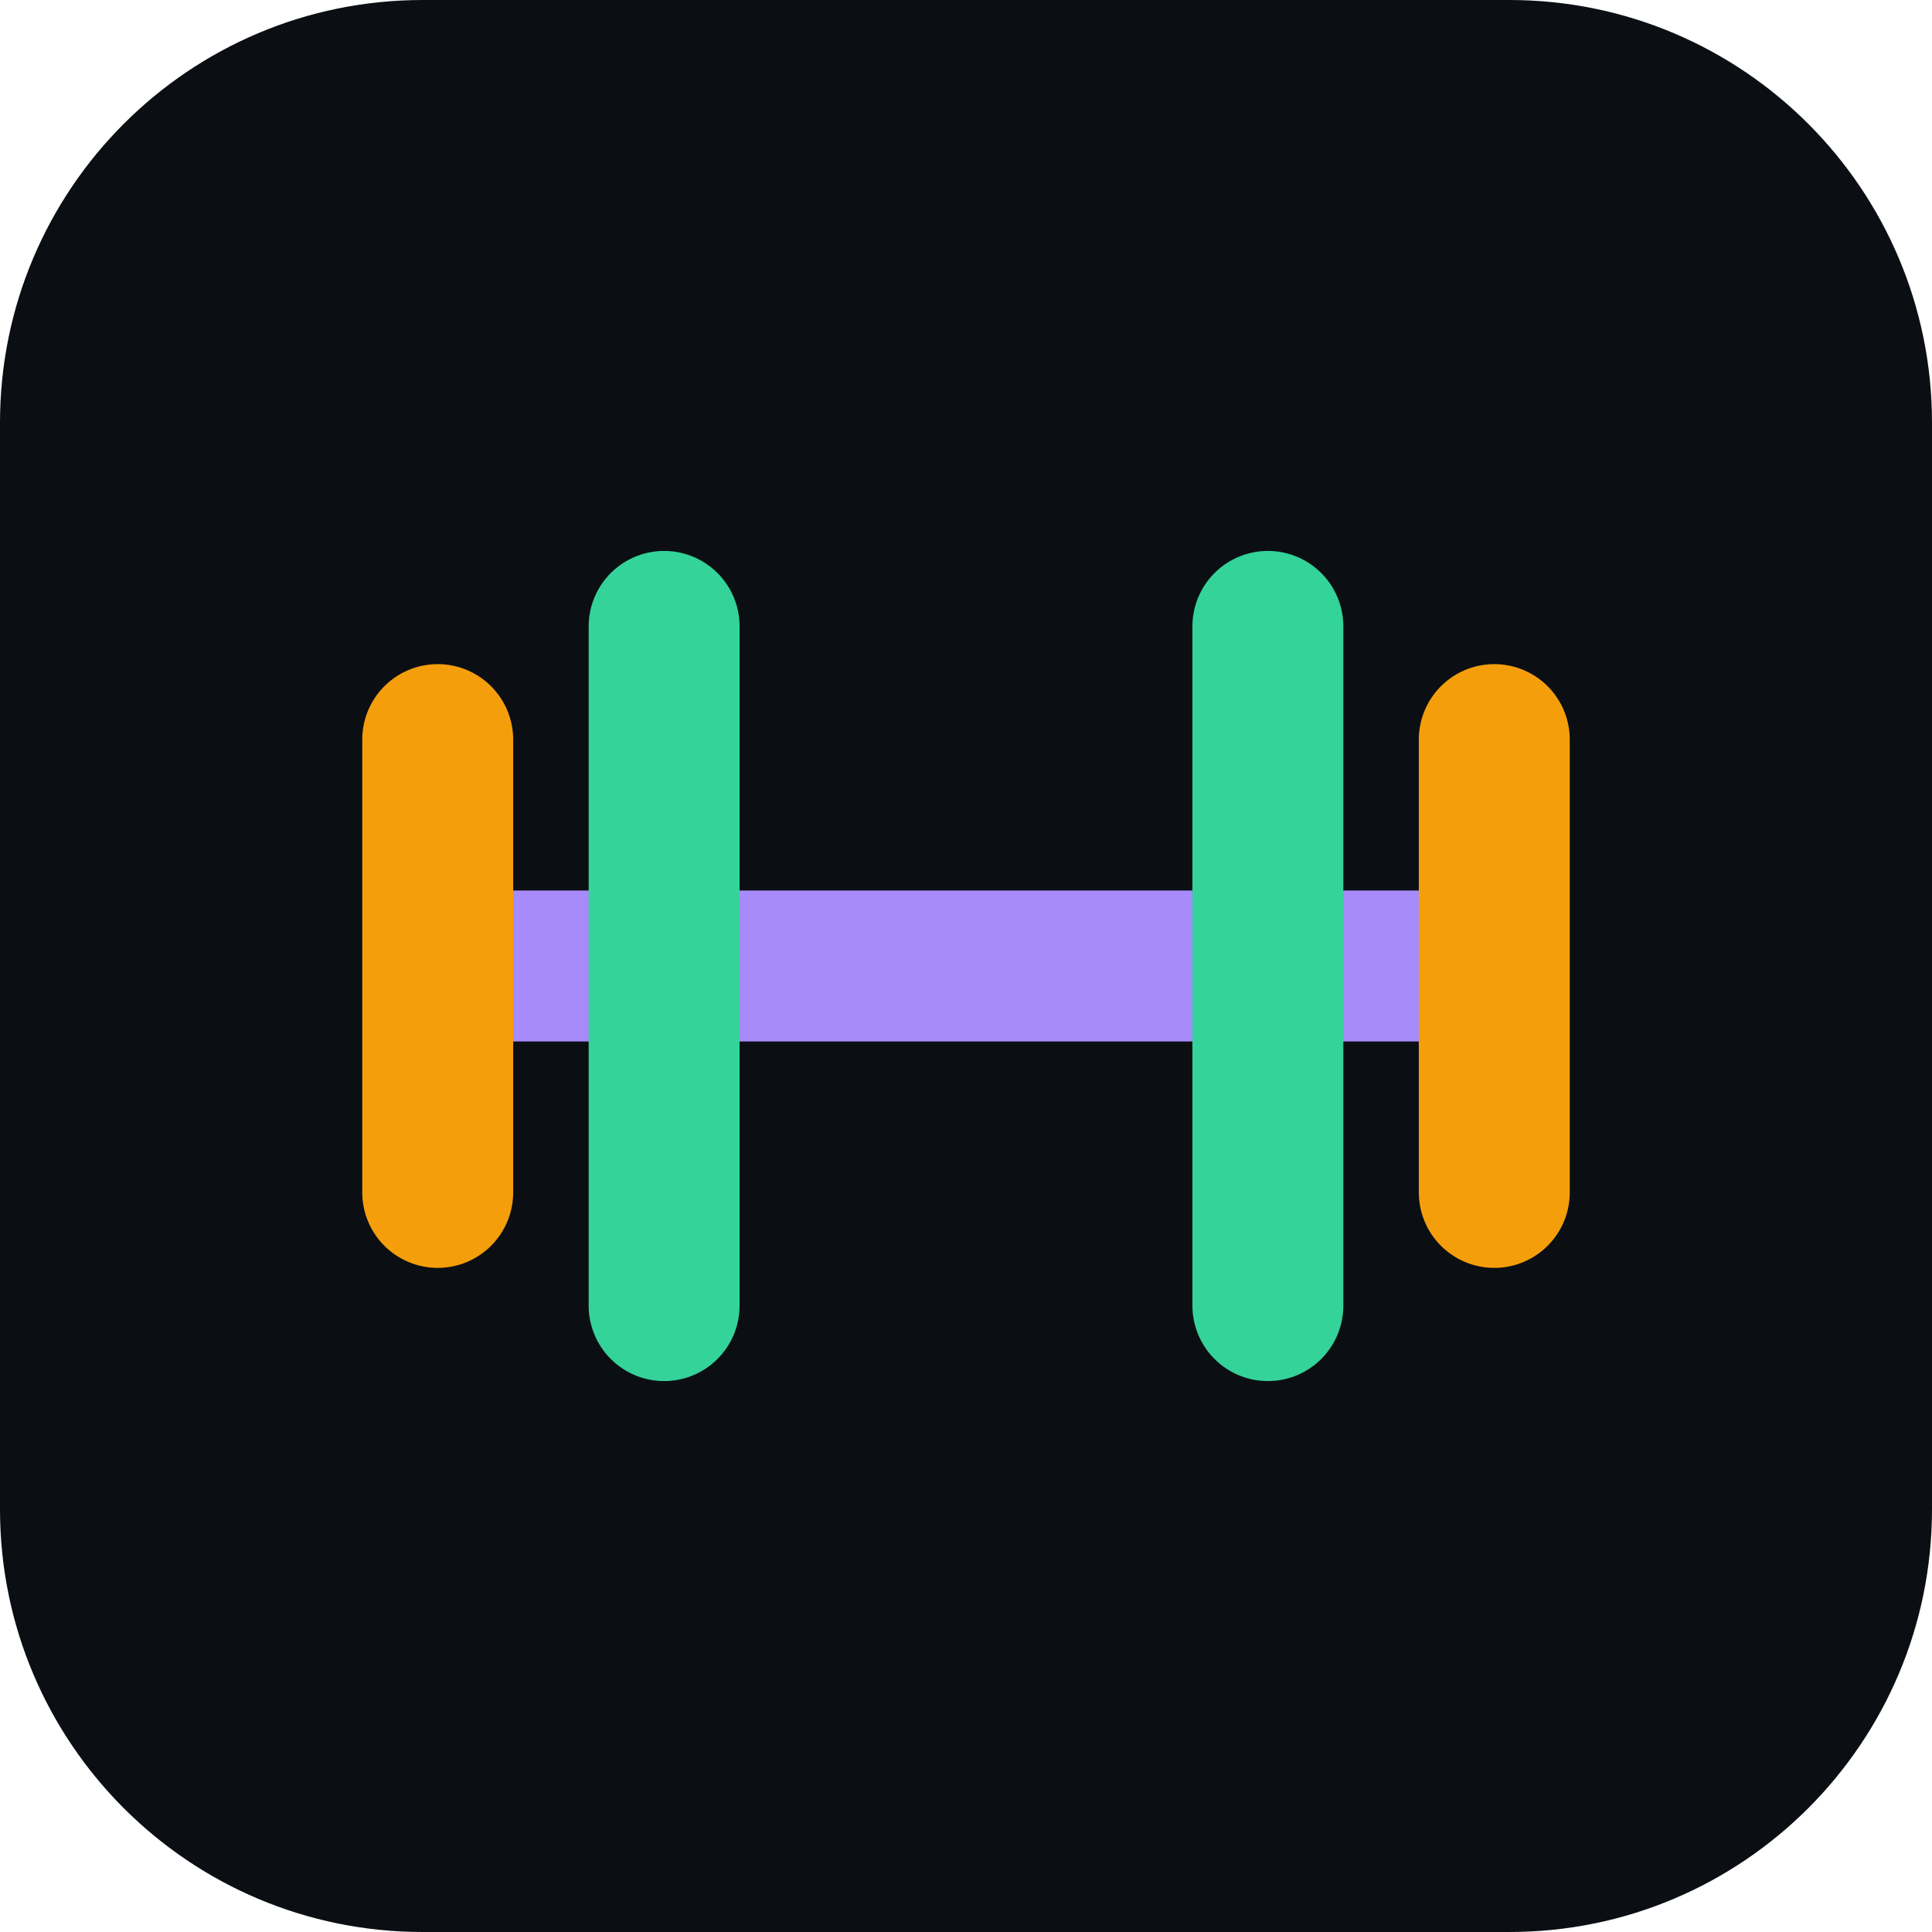
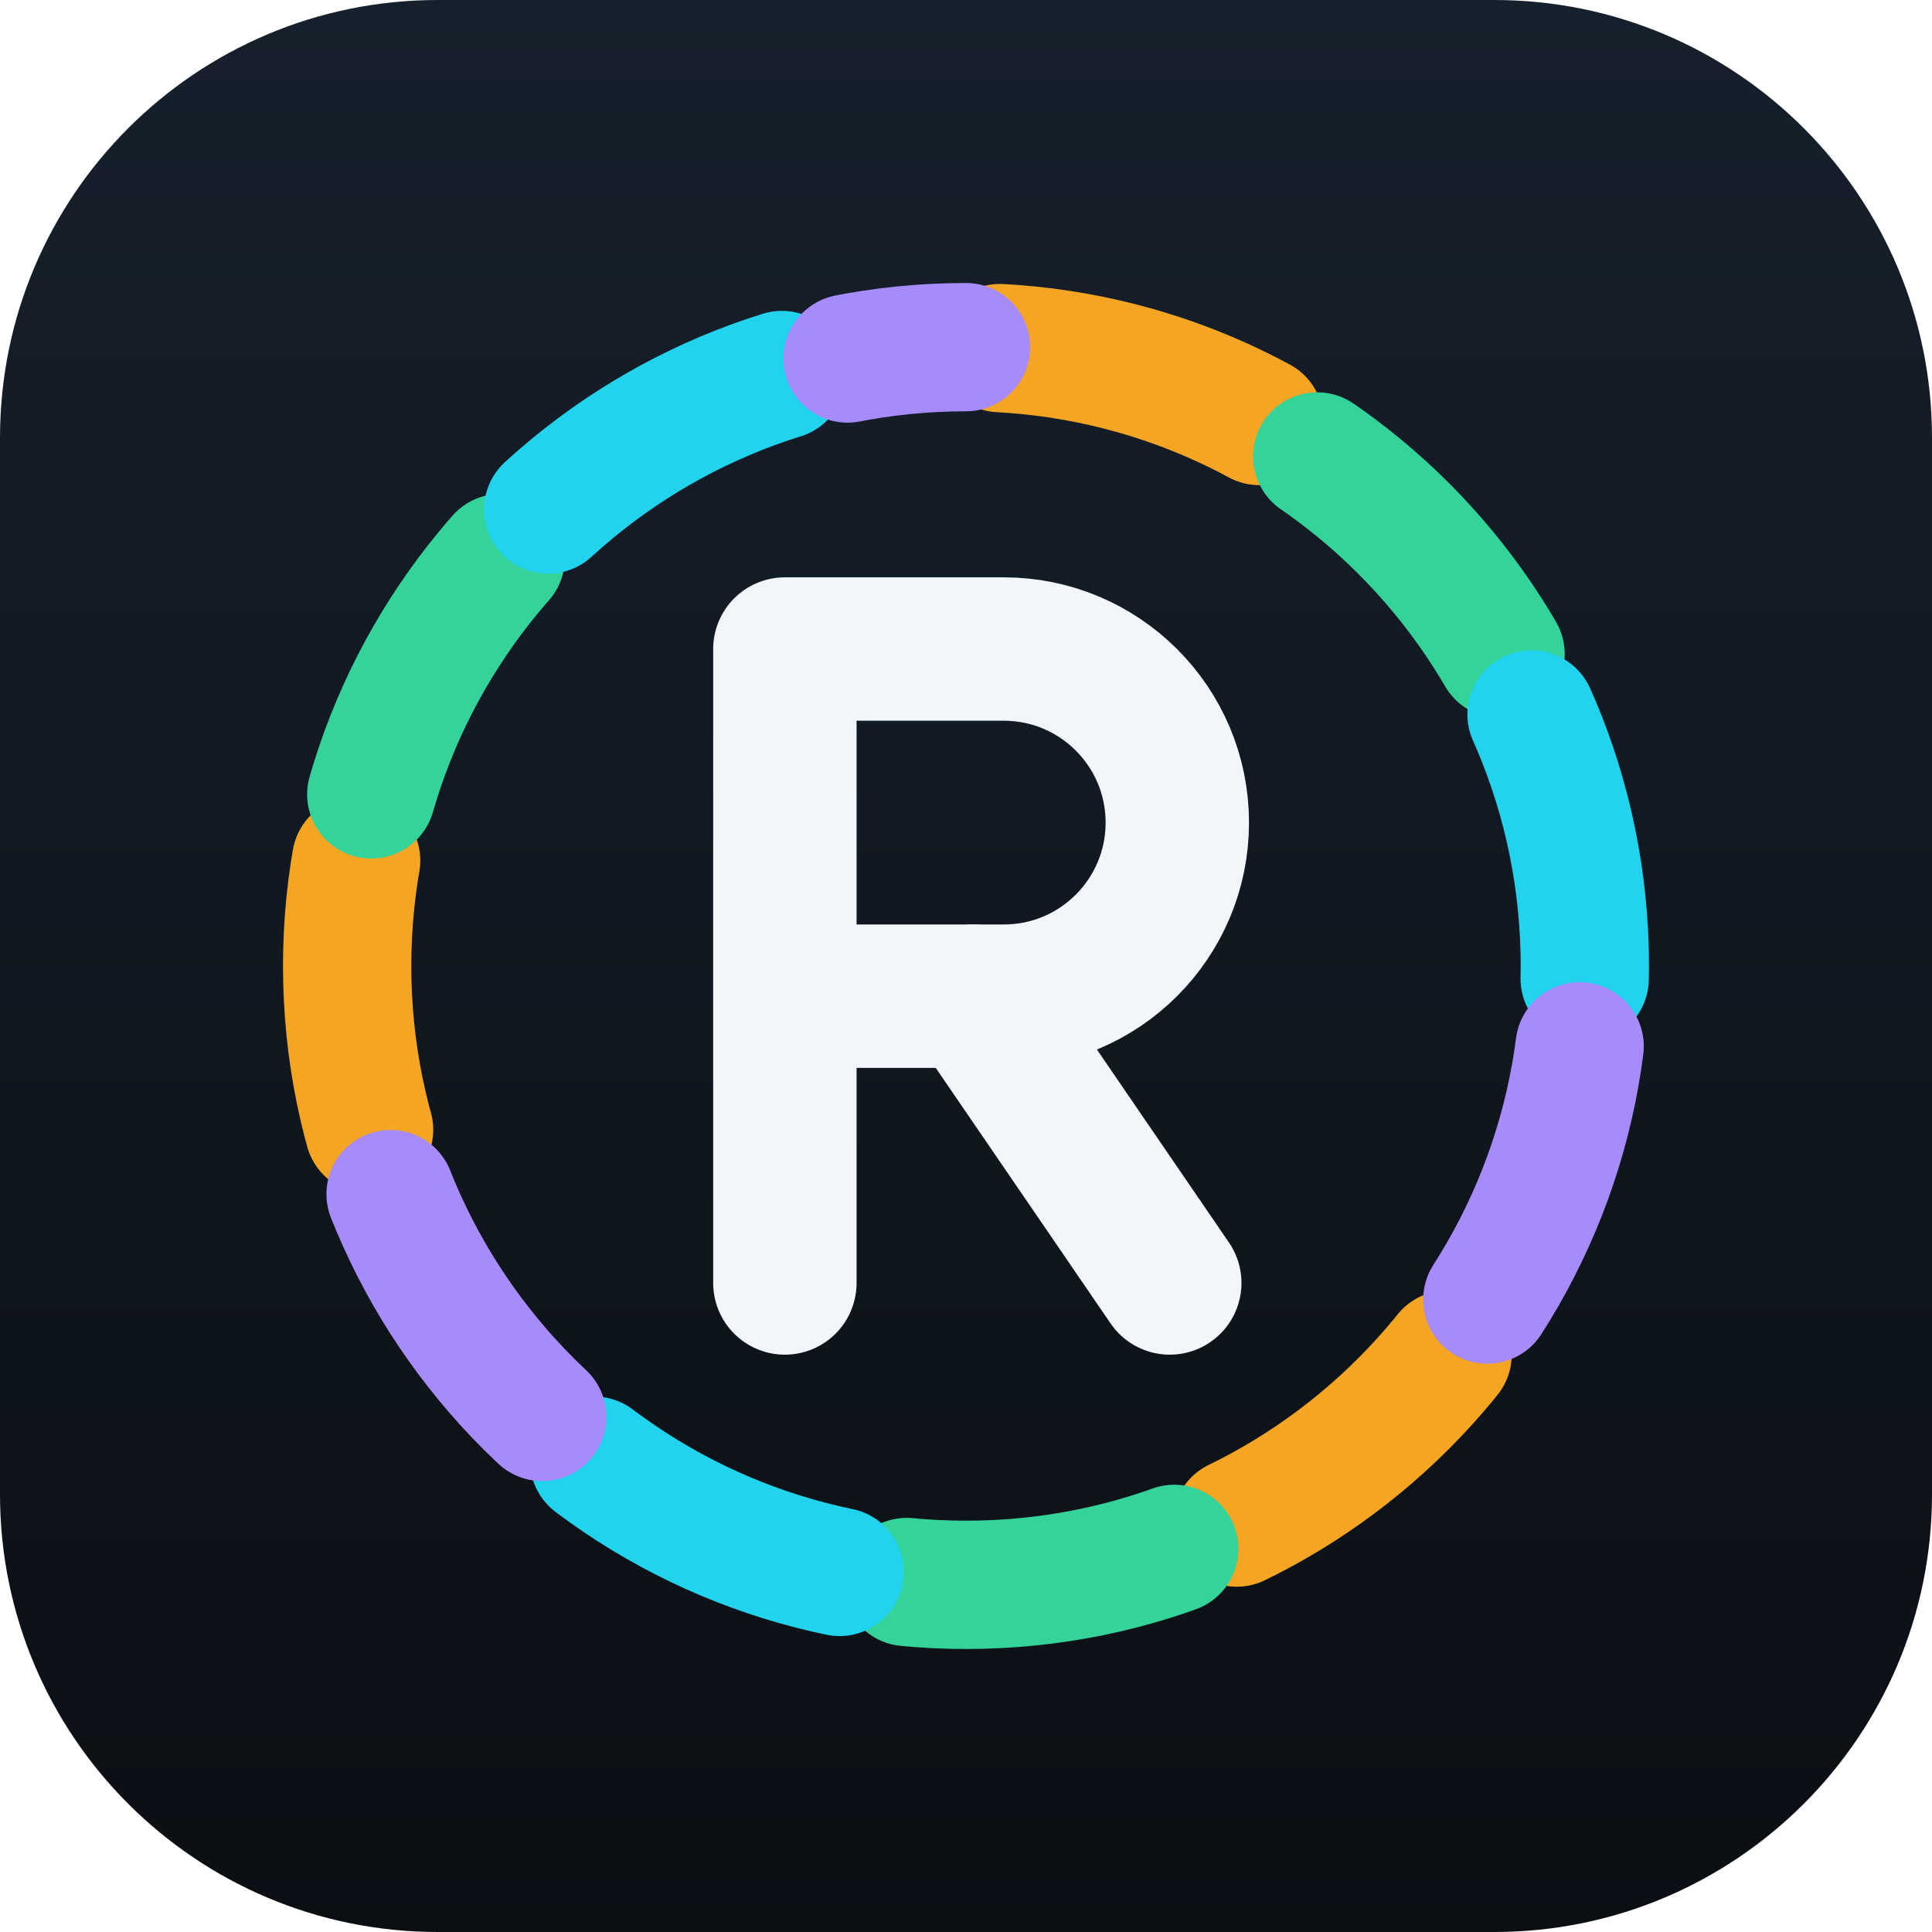
<svg xmlns="http://www.w3.org/2000/svg" viewBox="0 0 512 512">
-   <rect width="512" height="512" rx="112" fill="#0b0f14" />
-   <g fill="none" stroke-linecap="round" stroke-width="40">
-     <path d="M136 256h240" stroke="#a78bfa" />
-     <path d="M116 196v120M396 196v120" stroke="#f59e0b" />
-     <path d="M176 166v180M336 166v180" stroke="#34d399" />
+   <defs>
+     <linearGradient id="bg" x1="0" y1="0" x2="0" y2="1">
+       <stop offset="0" stop-color="#16202c" />
+       <stop offset="1" stop-color="#0b0f14" />
+     </linearGradient>
+   </defs>
+   <rect width="512" height="512" rx="116" fill="url(#bg)" />
+   <g fill="none" stroke-width="34" stroke-linecap="round" transform="rotate(-90 256 256)">
+     <circle cx="256" cy="256" r="164" stroke="#f5a524" pathLength="360" stroke-dasharray="72 288" stroke-dashoffset="-9" />
+     <circle cx="256" cy="256" r="164" stroke="#34d399" pathLength="360" stroke-dasharray="72 288" stroke-dashoffset="-99" />
+     <circle cx="256" cy="256" r="164" stroke="#22d3ee" pathLength="360" stroke-dasharray="72 288" stroke-dashoffset="-189" />
+     <circle cx="256" cy="256" r="164" stroke="#a78bfa" pathLength="360" stroke-dasharray="72 288" stroke-dashoffset="-279" />
+   </g>
+   <g fill="none" stroke="#f2f6fa" stroke-width="38" stroke-linecap="round" stroke-linejoin="round">
+     <path d="M208 340V172h58a46 46 0 0 1 0 92h-58" />
+     <path d="M258 264l52 76" />
  </g>
</svg>
